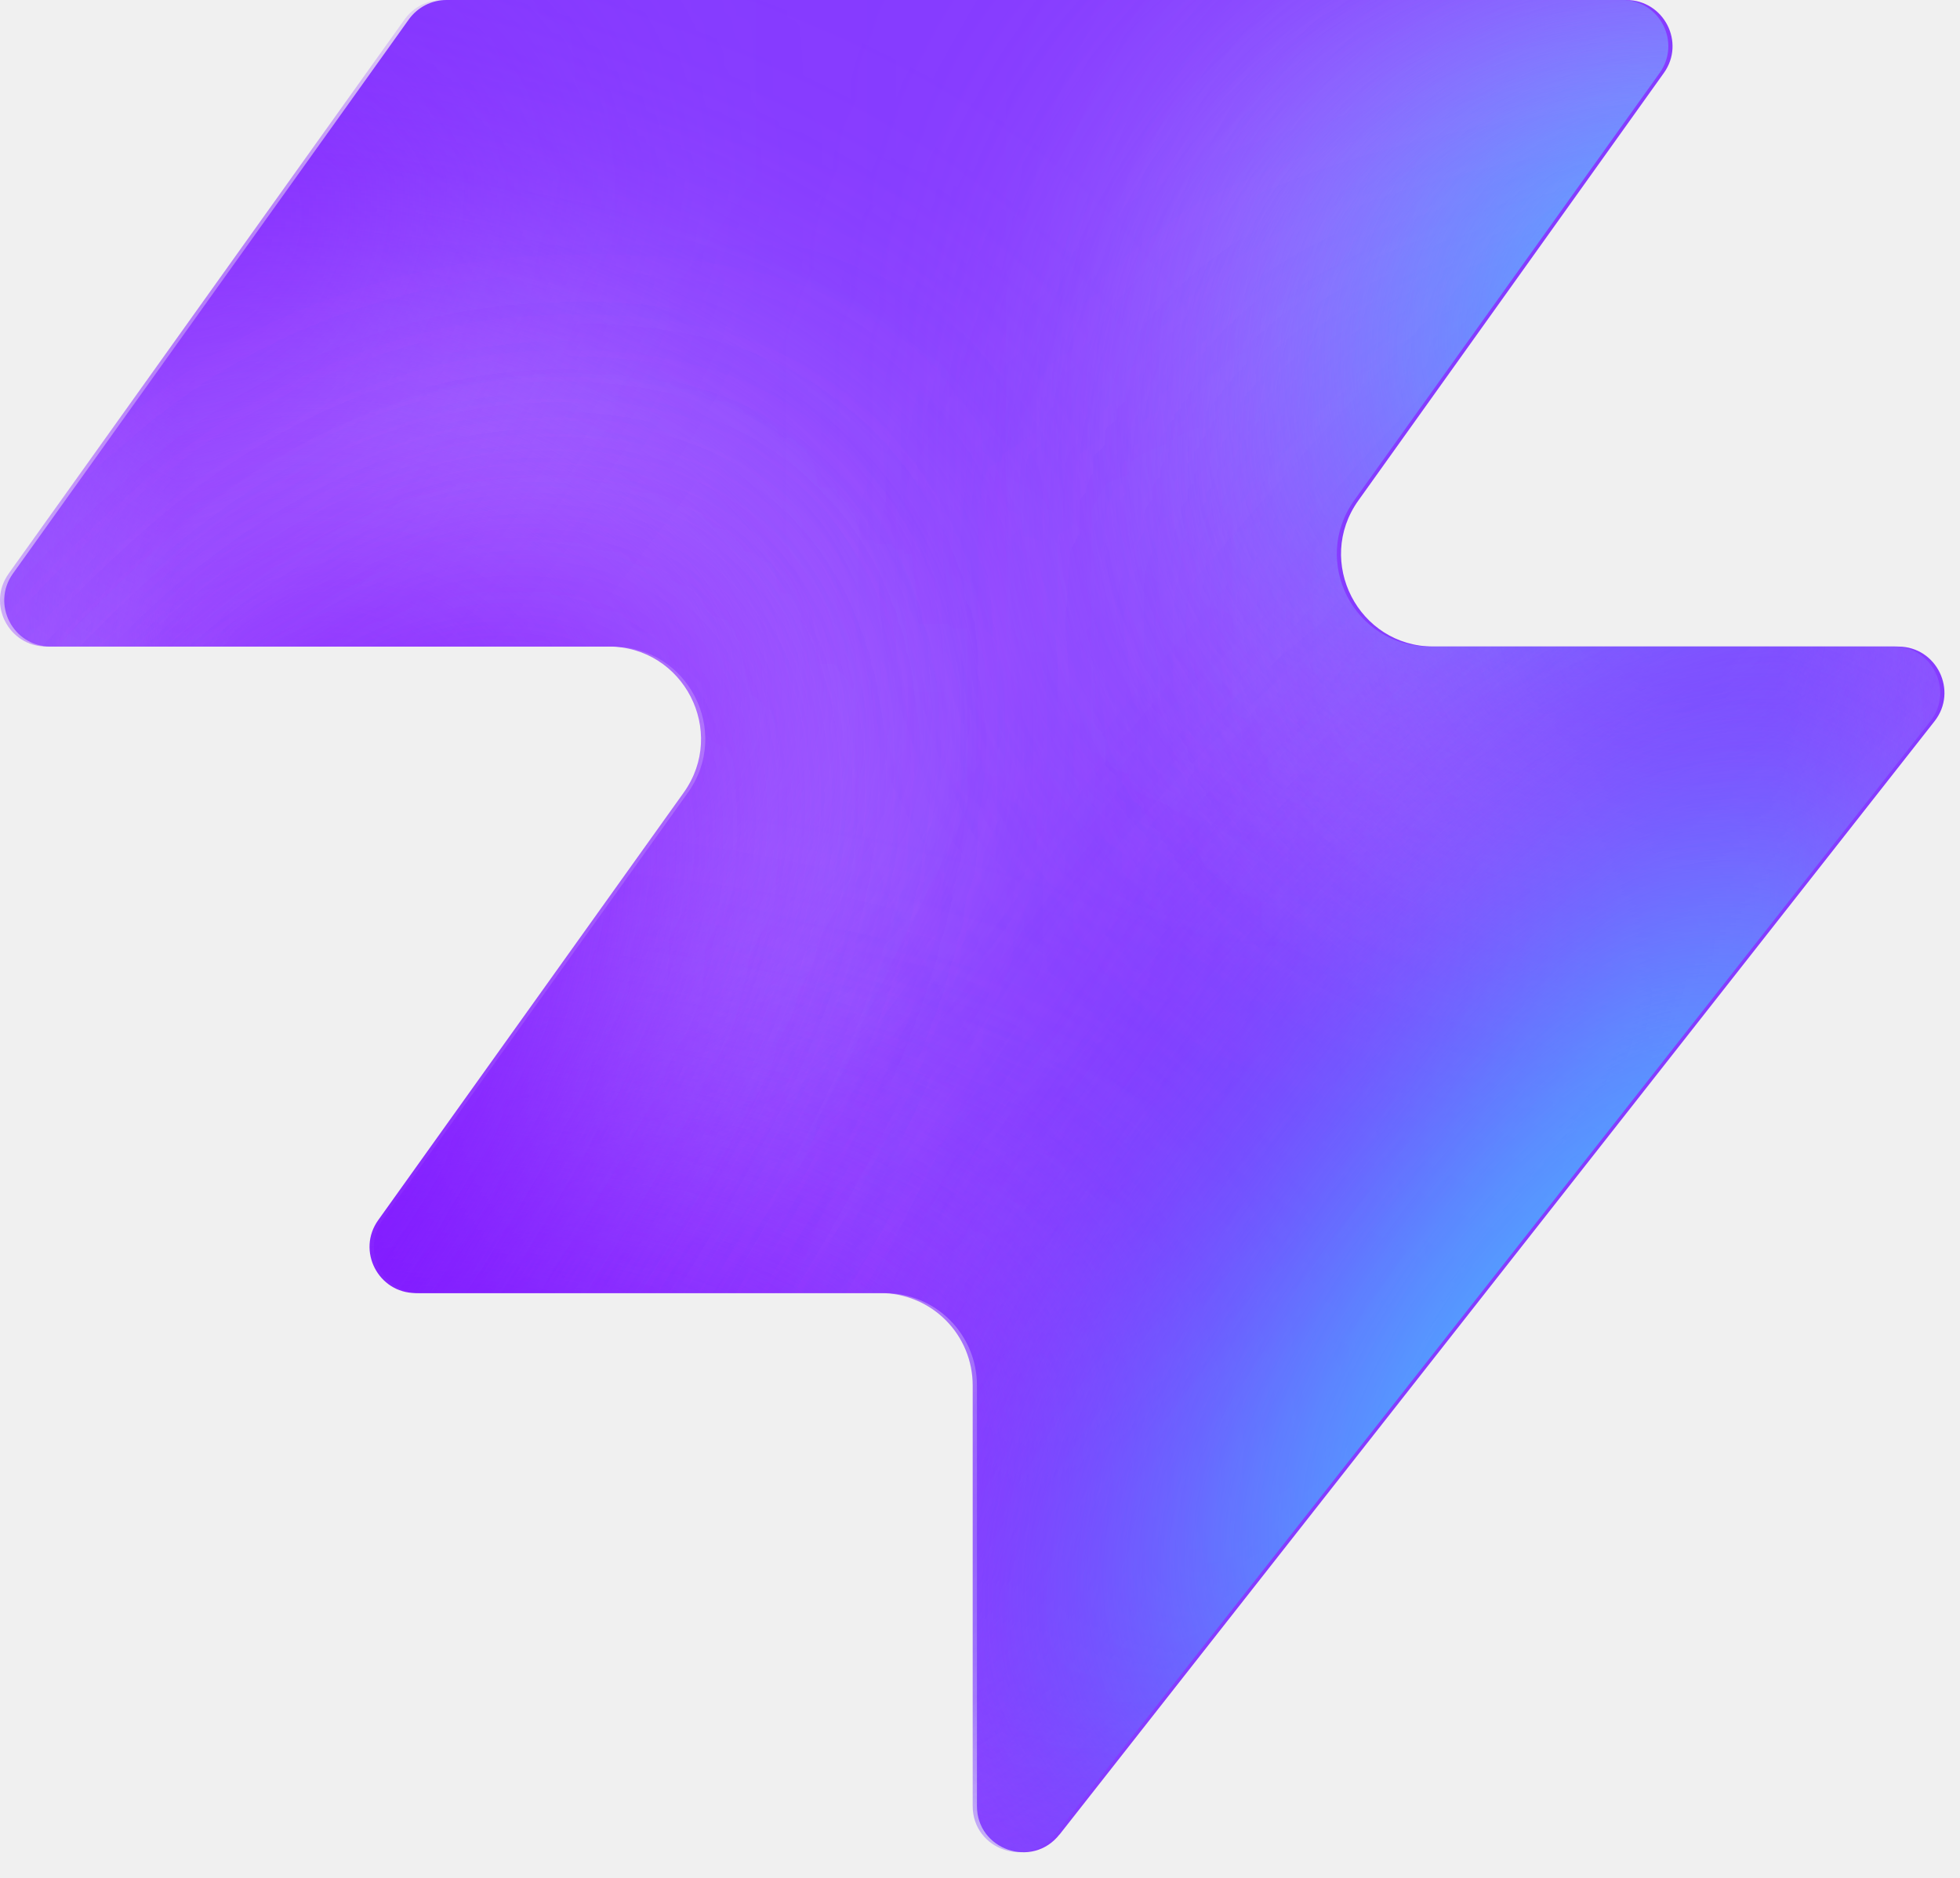
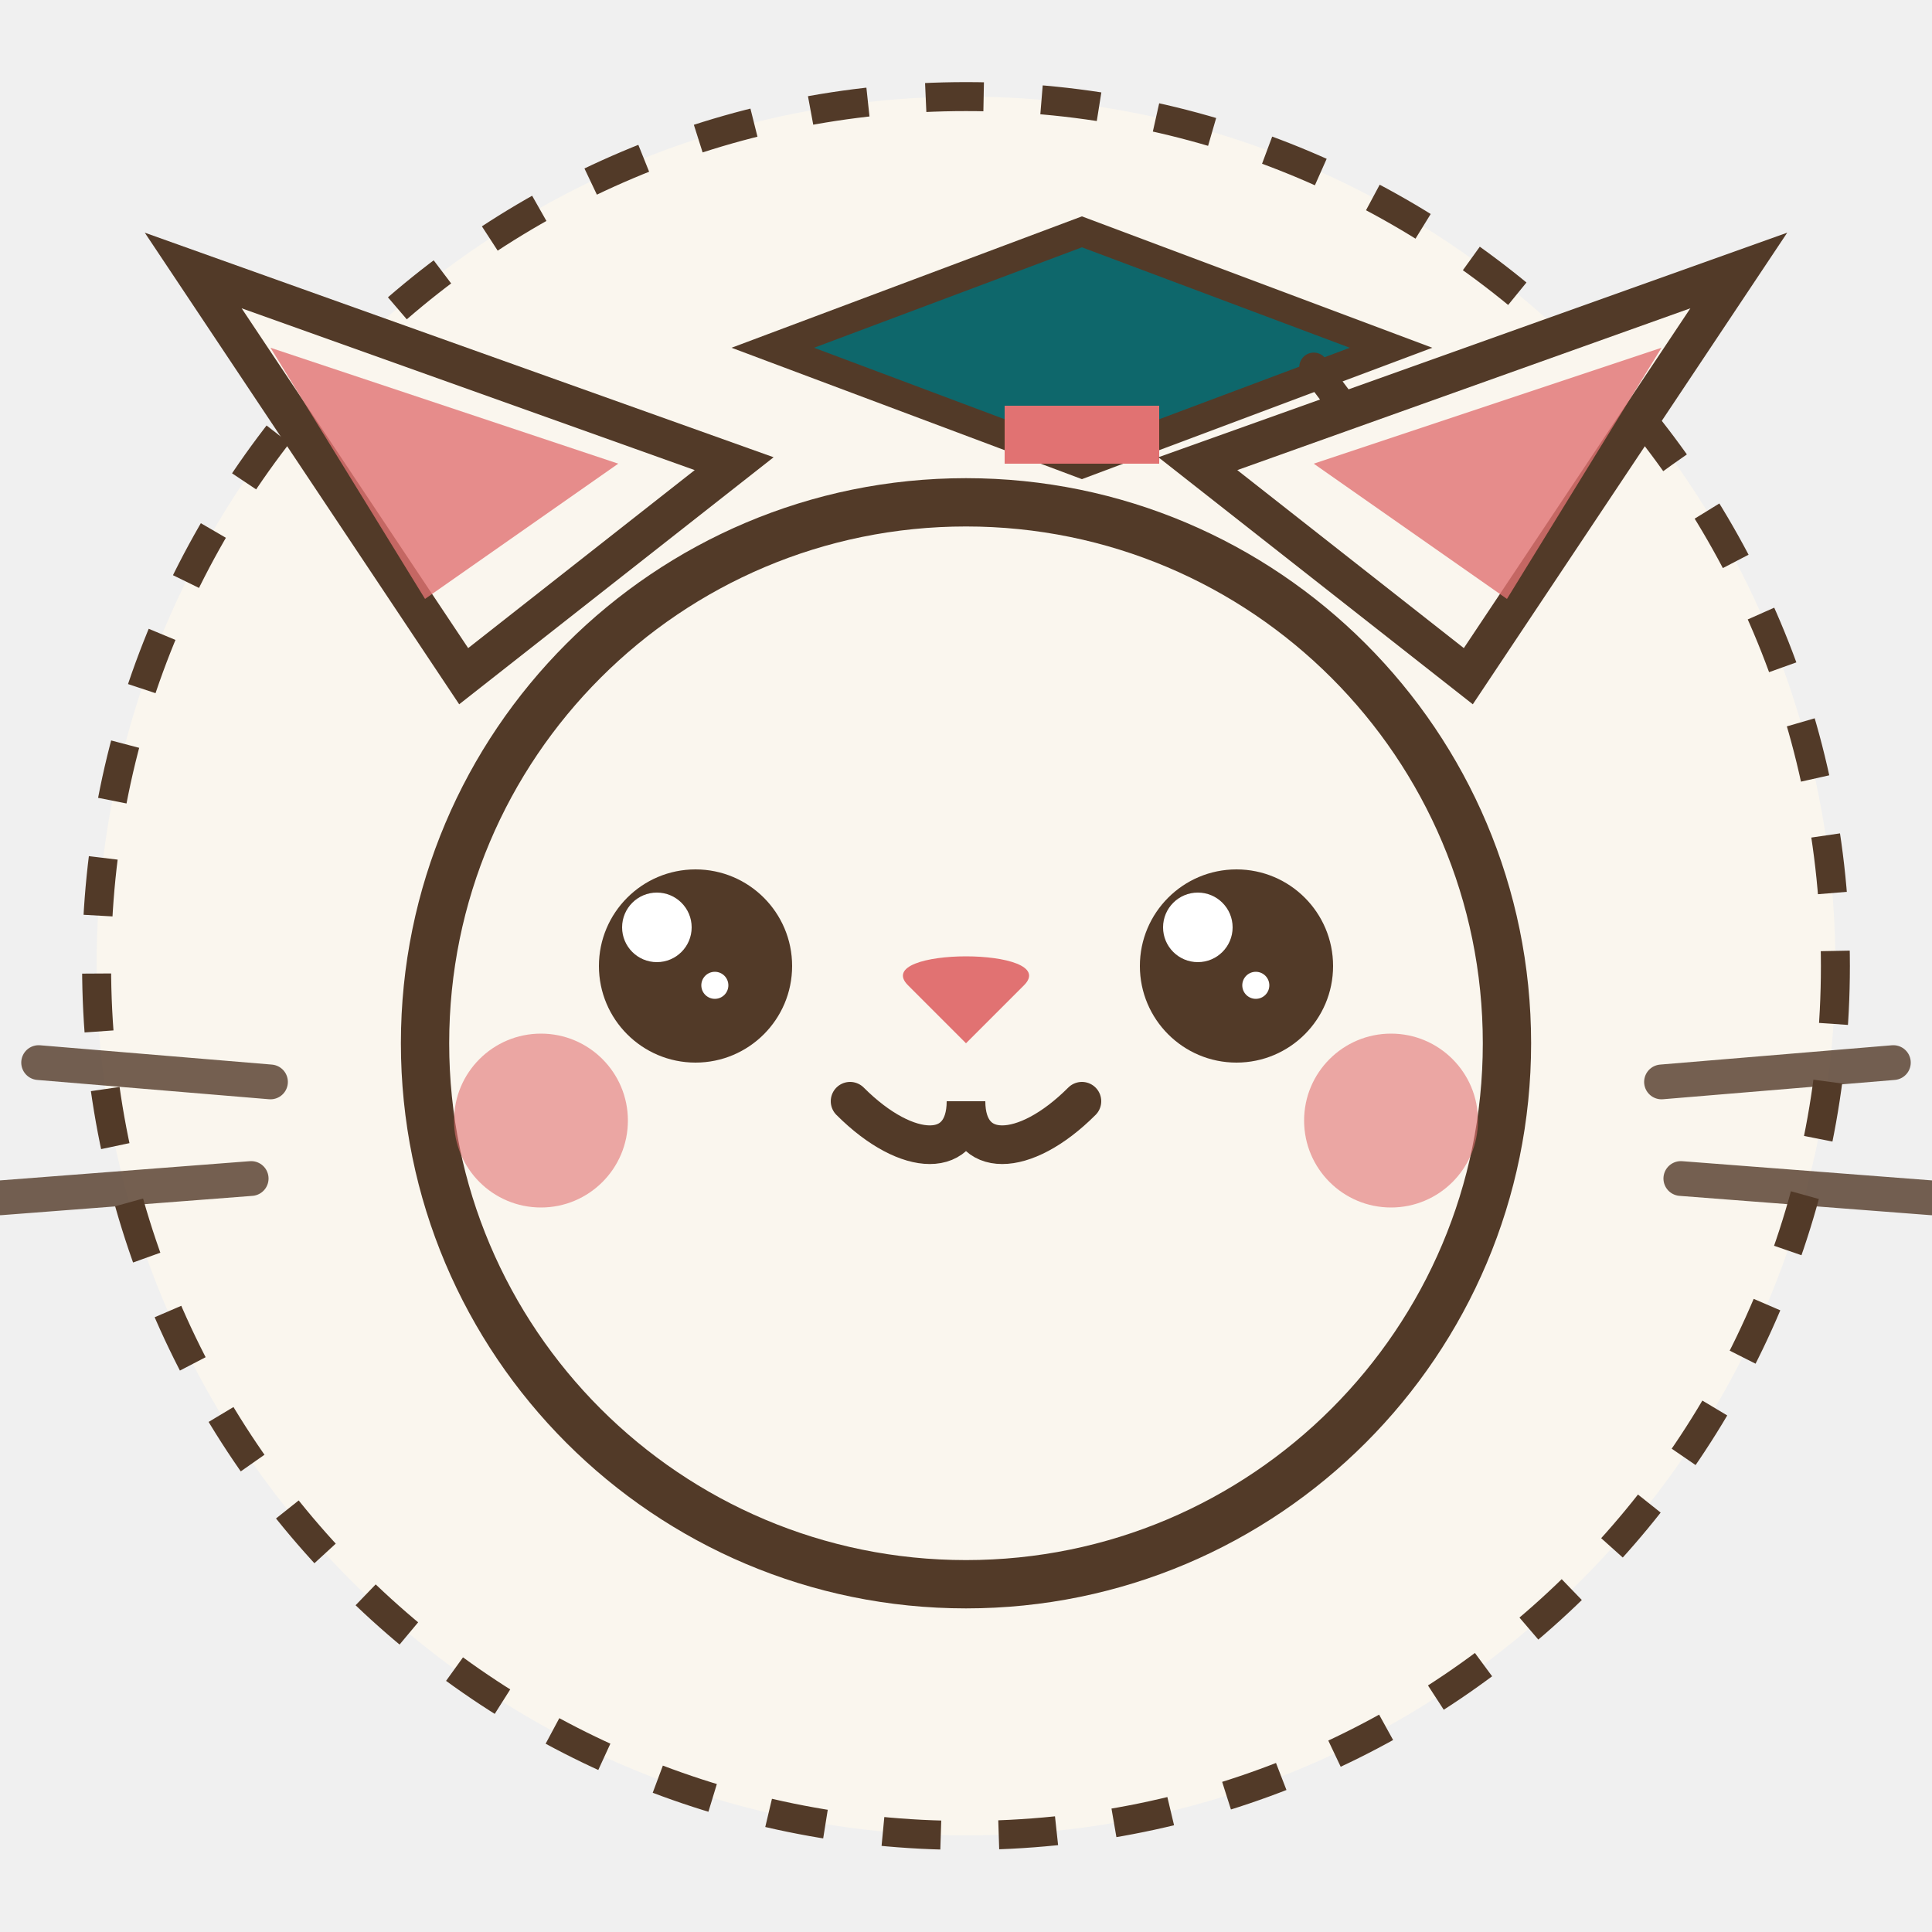
- <svg xmlns="http://www.w3.org/2000/svg" width="48" height="46" fill="none" viewBox="0 0 48 46">
-   <path fill="#863bff" d="M25.946 44.938c-.664.845-2.021.375-2.021-.698V33.937a2.26 2.26 0 0 0-2.262-2.262H10.287c-.92 0-1.456-1.04-.92-1.788l7.48-10.471c1.07-1.497 0-3.578-1.842-3.578H1.237c-.92 0-1.456-1.04-.92-1.788L10.013.474c.214-.297.556-.474.92-.474h28.894c.92 0 1.456 1.04.92 1.788l-7.48 10.471c-1.07 1.498 0 3.579 1.842 3.579h11.377c.943 0 1.473 1.088.89 1.83L25.947 44.94z" style="fill:#863bff;fill:color(display-p3 .525 .23 1);fill-opacity:1" />
-   <mask id="a" width="48" height="46" x="0" y="0" maskUnits="userSpaceOnUse" style="mask-type:alpha">
-     <path fill="#000" d="M25.842 44.938c-.664.844-2.021.375-2.021-.698V33.937a2.26 2.26 0 0 0-2.262-2.262H10.183c-.92 0-1.456-1.04-.92-1.788l7.48-10.471c1.07-1.498 0-3.579-1.842-3.579H1.133c-.92 0-1.456-1.04-.92-1.787L9.91.473c.214-.297.556-.474.92-.474h28.894c.92 0 1.456 1.04.92 1.788l-7.48 10.471c-1.07 1.498 0 3.578 1.842 3.578h11.377c.943 0 1.473 1.088.89 1.832L25.843 44.94z" style="fill:#000;fill-opacity:1" />
-   </mask>
-   <g mask="url(#a)">
-     <g filter="url(#b)">
-       <ellipse cx="5.508" cy="14.704" fill="#ede6ff" rx="5.508" ry="14.704" style="fill:#ede6ff;fill:color(display-p3 .927 .903 1);fill-opacity:1" transform="matrix(.00324 1 1 -.00324 -4.47 31.516)" />
-     </g>
-     <g filter="url(#c)">
-       <ellipse cx="10.399" cy="29.851" fill="#ede6ff" rx="10.399" ry="29.851" style="fill:#ede6ff;fill:color(display-p3 .927 .903 1);fill-opacity:1" transform="matrix(.00324 1 1 -.00324 -39.328 7.883)" />
-     </g>
-     <g filter="url(#d)">
-       <ellipse cx="5.508" cy="30.487" fill="#7e14ff" rx="5.508" ry="30.487" style="fill:#7e14ff;fill:color(display-p3 .492 .077 1);fill-opacity:1" transform="rotate(89.814 -25.913 -14.639)scale(1 -1)" />
-     </g>
-     <g filter="url(#e)">
-       <ellipse cx="5.508" cy="30.599" fill="#7e14ff" rx="5.508" ry="30.599" style="fill:#7e14ff;fill:color(display-p3 .492 .077 1);fill-opacity:1" transform="rotate(89.814 -32.644 -3.334)scale(1 -1)" />
-     </g>
-     <g filter="url(#f)">
-       <ellipse cx="5.508" cy="30.599" fill="#7e14ff" rx="5.508" ry="30.599" style="fill:#7e14ff;fill:color(display-p3 .492 .077 1);fill-opacity:1" transform="matrix(.00324 1 1 -.00324 -34.34 30.47)" />
-     </g>
-     <g filter="url(#g)">
-       <ellipse cx="14.072" cy="22.078" fill="#ede6ff" rx="14.072" ry="22.078" style="fill:#ede6ff;fill:color(display-p3 .927 .903 1);fill-opacity:1" transform="rotate(93.35 24.506 48.493)scale(-1 1)" />
-     </g>
-     <g filter="url(#h)">
-       <ellipse cx="3.47" cy="21.501" fill="#7e14ff" rx="3.47" ry="21.501" style="fill:#7e14ff;fill:color(display-p3 .492 .077 1);fill-opacity:1" transform="rotate(89.009 28.708 47.59)scale(-1 1)" />
-     </g>
-     <g filter="url(#i)">
-       <ellipse cx="3.47" cy="21.501" fill="#7e14ff" rx="3.47" ry="21.501" style="fill:#7e14ff;fill:color(display-p3 .492 .077 1);fill-opacity:1" transform="rotate(89.009 28.708 47.59)scale(-1 1)" />
-     </g>
-     <g filter="url(#j)">
-       <ellipse cx=".387" cy="8.972" fill="#7e14ff" rx="4.407" ry="29.108" style="fill:#7e14ff;fill:color(display-p3 .492 .077 1);fill-opacity:1" transform="rotate(39.51 .387 8.972)" />
-     </g>
-     <g filter="url(#k)">
-       <ellipse cx="47.523" cy="-6.092" fill="#7e14ff" rx="4.407" ry="29.108" style="fill:#7e14ff;fill:color(display-p3 .492 .077 1);fill-opacity:1" transform="rotate(37.892 47.523 -6.092)" />
-     </g>
-     <g filter="url(#l)">
-       <ellipse cx="41.412" cy="6.333" fill="#47bfff" rx="5.971" ry="9.665" style="fill:#47bfff;fill:color(display-p3 .28 .748 1);fill-opacity:1" transform="rotate(37.892 41.412 6.333)" />
-     </g>
-     <g filter="url(#m)">
-       <ellipse cx="-1.879" cy="38.332" fill="#7e14ff" rx="4.407" ry="29.108" style="fill:#7e14ff;fill:color(display-p3 .492 .077 1);fill-opacity:1" transform="rotate(37.892 -1.88 38.332)" />
-     </g>
-     <g filter="url(#n)">
-       <ellipse cx="-1.879" cy="38.332" fill="#7e14ff" rx="4.407" ry="29.108" style="fill:#7e14ff;fill:color(display-p3 .492 .077 1);fill-opacity:1" transform="rotate(37.892 -1.88 38.332)" />
-     </g>
-     <g filter="url(#o)">
-       <ellipse cx="35.651" cy="29.907" fill="#7e14ff" rx="4.407" ry="29.108" style="fill:#7e14ff;fill:color(display-p3 .492 .077 1);fill-opacity:1" transform="rotate(37.892 35.651 29.907)" />
-     </g>
-     <g filter="url(#p)">
-       <ellipse cx="38.418" cy="32.4" fill="#47bfff" rx="5.971" ry="15.297" style="fill:#47bfff;fill:color(display-p3 .28 .748 1);fill-opacity:1" transform="rotate(37.892 38.418 32.4)" />
-     </g>
-   </g>
-   <defs>
-     <filter id="b" width="60.045" height="41.654" x="-19.77" y="16.149" color-interpolation-filters="sRGB" filterUnits="userSpaceOnUse">
-       <feFlood flood-opacity="0" result="BackgroundImageFix" />
-       <feBlend in="SourceGraphic" in2="BackgroundImageFix" result="shape" />
-       <feGaussianBlur result="effect1_foregroundBlur_2002_17158" stdDeviation="7.659" />
-     </filter>
-     <filter id="c" width="90.34" height="51.437" x="-54.613" y="-7.533" color-interpolation-filters="sRGB" filterUnits="userSpaceOnUse">
-       <feFlood flood-opacity="0" result="BackgroundImageFix" />
-       <feBlend in="SourceGraphic" in2="BackgroundImageFix" result="shape" />
-       <feGaussianBlur result="effect1_foregroundBlur_2002_17158" stdDeviation="7.659" />
-     </filter>
-     <filter id="d" width="79.355" height="29.4" x="-49.64" y="2.03" color-interpolation-filters="sRGB" filterUnits="userSpaceOnUse">
-       <feFlood flood-opacity="0" result="BackgroundImageFix" />
-       <feBlend in="SourceGraphic" in2="BackgroundImageFix" result="shape" />
-       <feGaussianBlur result="effect1_foregroundBlur_2002_17158" stdDeviation="4.596" />
-     </filter>
-     <filter id="e" width="79.579" height="29.4" x="-45.045" y="20.029" color-interpolation-filters="sRGB" filterUnits="userSpaceOnUse">
-       <feFlood flood-opacity="0" result="BackgroundImageFix" />
-       <feBlend in="SourceGraphic" in2="BackgroundImageFix" result="shape" />
-       <feGaussianBlur result="effect1_foregroundBlur_2002_17158" stdDeviation="4.596" />
-     </filter>
-     <filter id="f" width="79.579" height="29.4" x="-43.513" y="21.178" color-interpolation-filters="sRGB" filterUnits="userSpaceOnUse">
-       <feFlood flood-opacity="0" result="BackgroundImageFix" />
-       <feBlend in="SourceGraphic" in2="BackgroundImageFix" result="shape" />
-       <feGaussianBlur result="effect1_foregroundBlur_2002_17158" stdDeviation="4.596" />
-     </filter>
-     <filter id="g" width="74.749" height="58.852" x="15.756" y="-17.901" color-interpolation-filters="sRGB" filterUnits="userSpaceOnUse">
-       <feFlood flood-opacity="0" result="BackgroundImageFix" />
-       <feBlend in="SourceGraphic" in2="BackgroundImageFix" result="shape" />
-       <feGaussianBlur result="effect1_foregroundBlur_2002_17158" stdDeviation="7.659" />
-     </filter>
-     <filter id="h" width="61.377" height="25.362" x="23.548" y="2.284" color-interpolation-filters="sRGB" filterUnits="userSpaceOnUse">
-       <feFlood flood-opacity="0" result="BackgroundImageFix" />
-       <feBlend in="SourceGraphic" in2="BackgroundImageFix" result="shape" />
-       <feGaussianBlur result="effect1_foregroundBlur_2002_17158" stdDeviation="4.596" />
-     </filter>
-     <filter id="i" width="61.377" height="25.362" x="23.548" y="2.284" color-interpolation-filters="sRGB" filterUnits="userSpaceOnUse">
-       <feFlood flood-opacity="0" result="BackgroundImageFix" />
-       <feBlend in="SourceGraphic" in2="BackgroundImageFix" result="shape" />
-       <feGaussianBlur result="effect1_foregroundBlur_2002_17158" stdDeviation="4.596" />
-     </filter>
-     <filter id="j" width="56.045" height="63.649" x="-27.636" y="-22.853" color-interpolation-filters="sRGB" filterUnits="userSpaceOnUse">
-       <feFlood flood-opacity="0" result="BackgroundImageFix" />
-       <feBlend in="SourceGraphic" in2="BackgroundImageFix" result="shape" />
-       <feGaussianBlur result="effect1_foregroundBlur_2002_17158" stdDeviation="4.596" />
-     </filter>
-     <filter id="k" width="54.814" height="64.646" x="20.116" y="-38.415" color-interpolation-filters="sRGB" filterUnits="userSpaceOnUse">
-       <feFlood flood-opacity="0" result="BackgroundImageFix" />
-       <feBlend in="SourceGraphic" in2="BackgroundImageFix" result="shape" />
-       <feGaussianBlur result="effect1_foregroundBlur_2002_17158" stdDeviation="4.596" />
-     </filter>
-     <filter id="l" width="33.541" height="35.313" x="24.641" y="-11.323" color-interpolation-filters="sRGB" filterUnits="userSpaceOnUse">
-       <feFlood flood-opacity="0" result="BackgroundImageFix" />
-       <feBlend in="SourceGraphic" in2="BackgroundImageFix" result="shape" />
-       <feGaussianBlur result="effect1_foregroundBlur_2002_17158" stdDeviation="4.596" />
-     </filter>
-     <filter id="m" width="54.814" height="64.646" x="-29.286" y="6.009" color-interpolation-filters="sRGB" filterUnits="userSpaceOnUse">
-       <feFlood flood-opacity="0" result="BackgroundImageFix" />
-       <feBlend in="SourceGraphic" in2="BackgroundImageFix" result="shape" />
-       <feGaussianBlur result="effect1_foregroundBlur_2002_17158" stdDeviation="4.596" />
-     </filter>
-     <filter id="n" width="54.814" height="64.646" x="-29.286" y="6.009" color-interpolation-filters="sRGB" filterUnits="userSpaceOnUse">
-       <feFlood flood-opacity="0" result="BackgroundImageFix" />
-       <feBlend in="SourceGraphic" in2="BackgroundImageFix" result="shape" />
-       <feGaussianBlur result="effect1_foregroundBlur_2002_17158" stdDeviation="4.596" />
-     </filter>
-     <filter id="o" width="54.814" height="64.646" x="8.244" y="-2.416" color-interpolation-filters="sRGB" filterUnits="userSpaceOnUse">
-       <feFlood flood-opacity="0" result="BackgroundImageFix" />
-       <feBlend in="SourceGraphic" in2="BackgroundImageFix" result="shape" />
-       <feGaussianBlur result="effect1_foregroundBlur_2002_17158" stdDeviation="4.596" />
-     </filter>
-     <filter id="p" width="39.409" height="43.623" x="18.713" y="10.588" color-interpolation-filters="sRGB" filterUnits="userSpaceOnUse">
-       <feFlood flood-opacity="0" result="BackgroundImageFix" />
-       <feBlend in="SourceGraphic" in2="BackgroundImageFix" result="shape" />
-       <feGaussianBlur result="effect1_foregroundBlur_2002_17158" stdDeviation="4.596" />
-     </filter>
-   </defs>
+ <svg xmlns="http://www.w3.org/2000/svg" viewBox="0 0 100 100" fill="none">
+   <circle cx="50" cy="50" r="45" fill="#FAF6EE" stroke="#523A28" stroke-width="1.5" stroke-dasharray="3 3" />
+   <path d="M 40 18 L 56 12 L 72 18 L 56 24 Z" fill="#0E676B" stroke="#523A28" stroke-width="1.5" />
+   <rect x="52" y="21" width="8" height="3" fill="#E17272" />
+   <path d="M 68 19 L 74 27" stroke="#523A28" stroke-width="1.5" stroke-linecap="round" />
+   <path d="M 24 35 L 10 14 L 38 24 Z" fill="#FAF6EE" stroke="#523A28" stroke-width="2" />
+   <path d="M 22 31 L 14 18 L 32 24 Z" fill="#E17272" opacity="0.8" />
+   <path d="M 76 35 L 90 14 L 62 24 Z" fill="#FAF6EE" stroke="#523A28" stroke-width="2" />
+   <path d="M 78 31 L 86 18 L 68 24 Z" fill="#E17272" opacity="0.8" />
+   <circle cx="50" cy="54" r="28" fill="#FAF6EE" stroke="#523A28" stroke-width="2.5" />
+   <circle cx="36" cy="50" r="5" fill="#523A28" />
+   <circle cx="34" cy="48" r="1.8" fill="#FFFFFF" />
+   <circle cx="37" cy="51" r="0.7" fill="#FFFFFF" />
+   <circle cx="64" cy="50" r="5" fill="#523A28" />
+   <circle cx="62" cy="48" r="1.8" fill="#FFFFFF" />
+   <circle cx="65" cy="51" r="0.7" fill="#FFFFFF" />
+   <circle cx="28" cy="58" r="4.5" fill="#E17272" fill-opacity="0.6" />
+   <circle cx="72" cy="58" r="4.5" fill="#E17272" fill-opacity="0.6" />
+   <path d="M 50 54 L 47 51 C 45 49, 55 49, 53 51 Z" fill="#E17272" />
+   <path d="M 44 57 C 47 60, 50 60, 50 57 C 50 60, 53 60, 56 57" stroke="#523A28" stroke-width="2" stroke-linecap="round" fill="none" />
+   <path d="M 14 56 L 2 55 M 13 61 L 0 62 M 86 56 L 98 55 M 87 61 L 100 62" stroke="#523A28" stroke-width="1.8" stroke-linecap="round" opacity="0.8" />
</svg>
